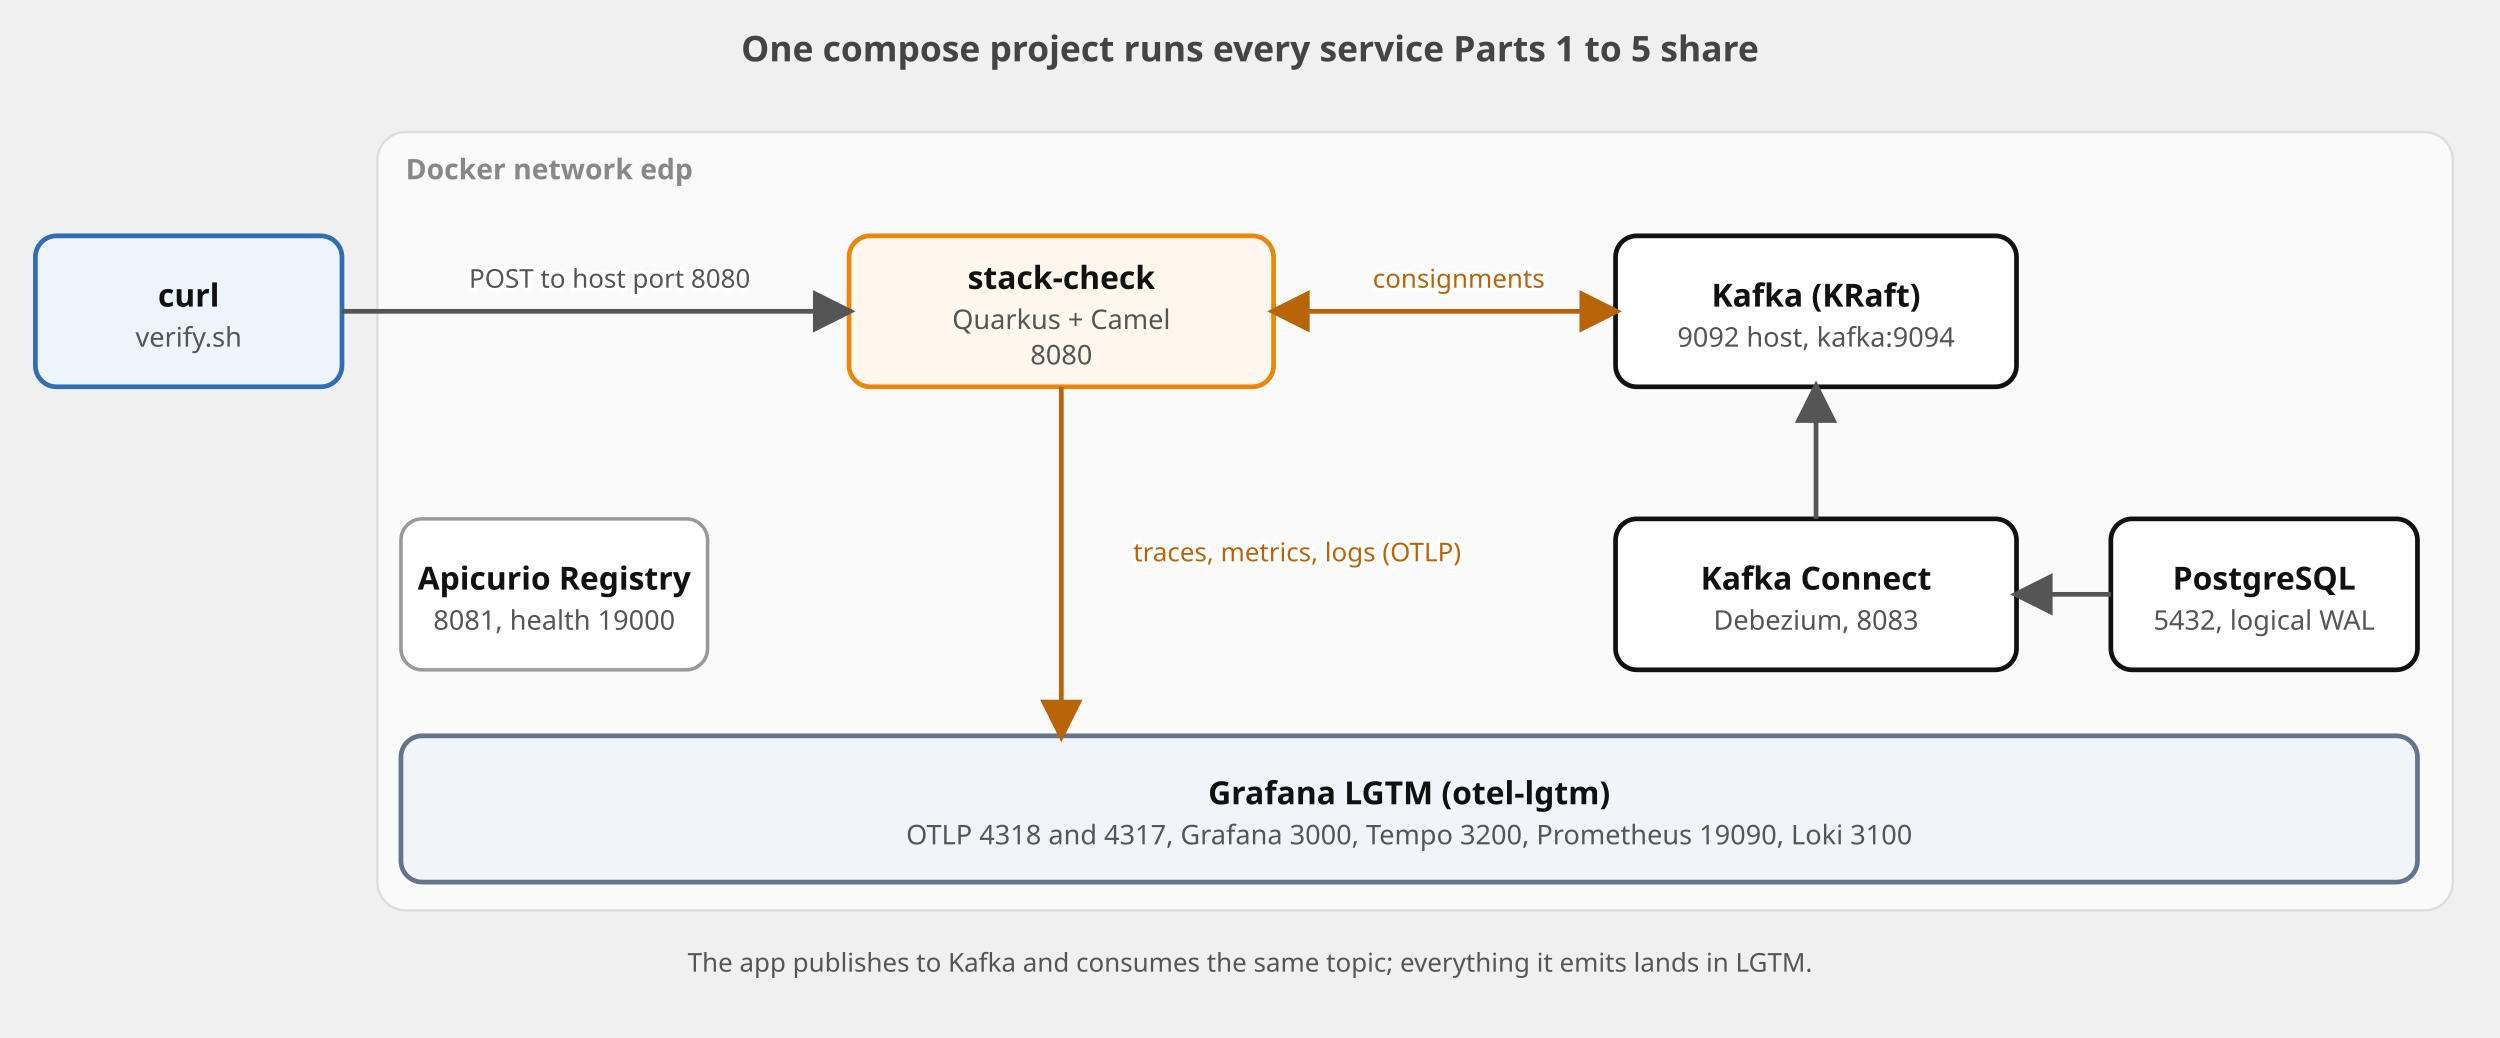
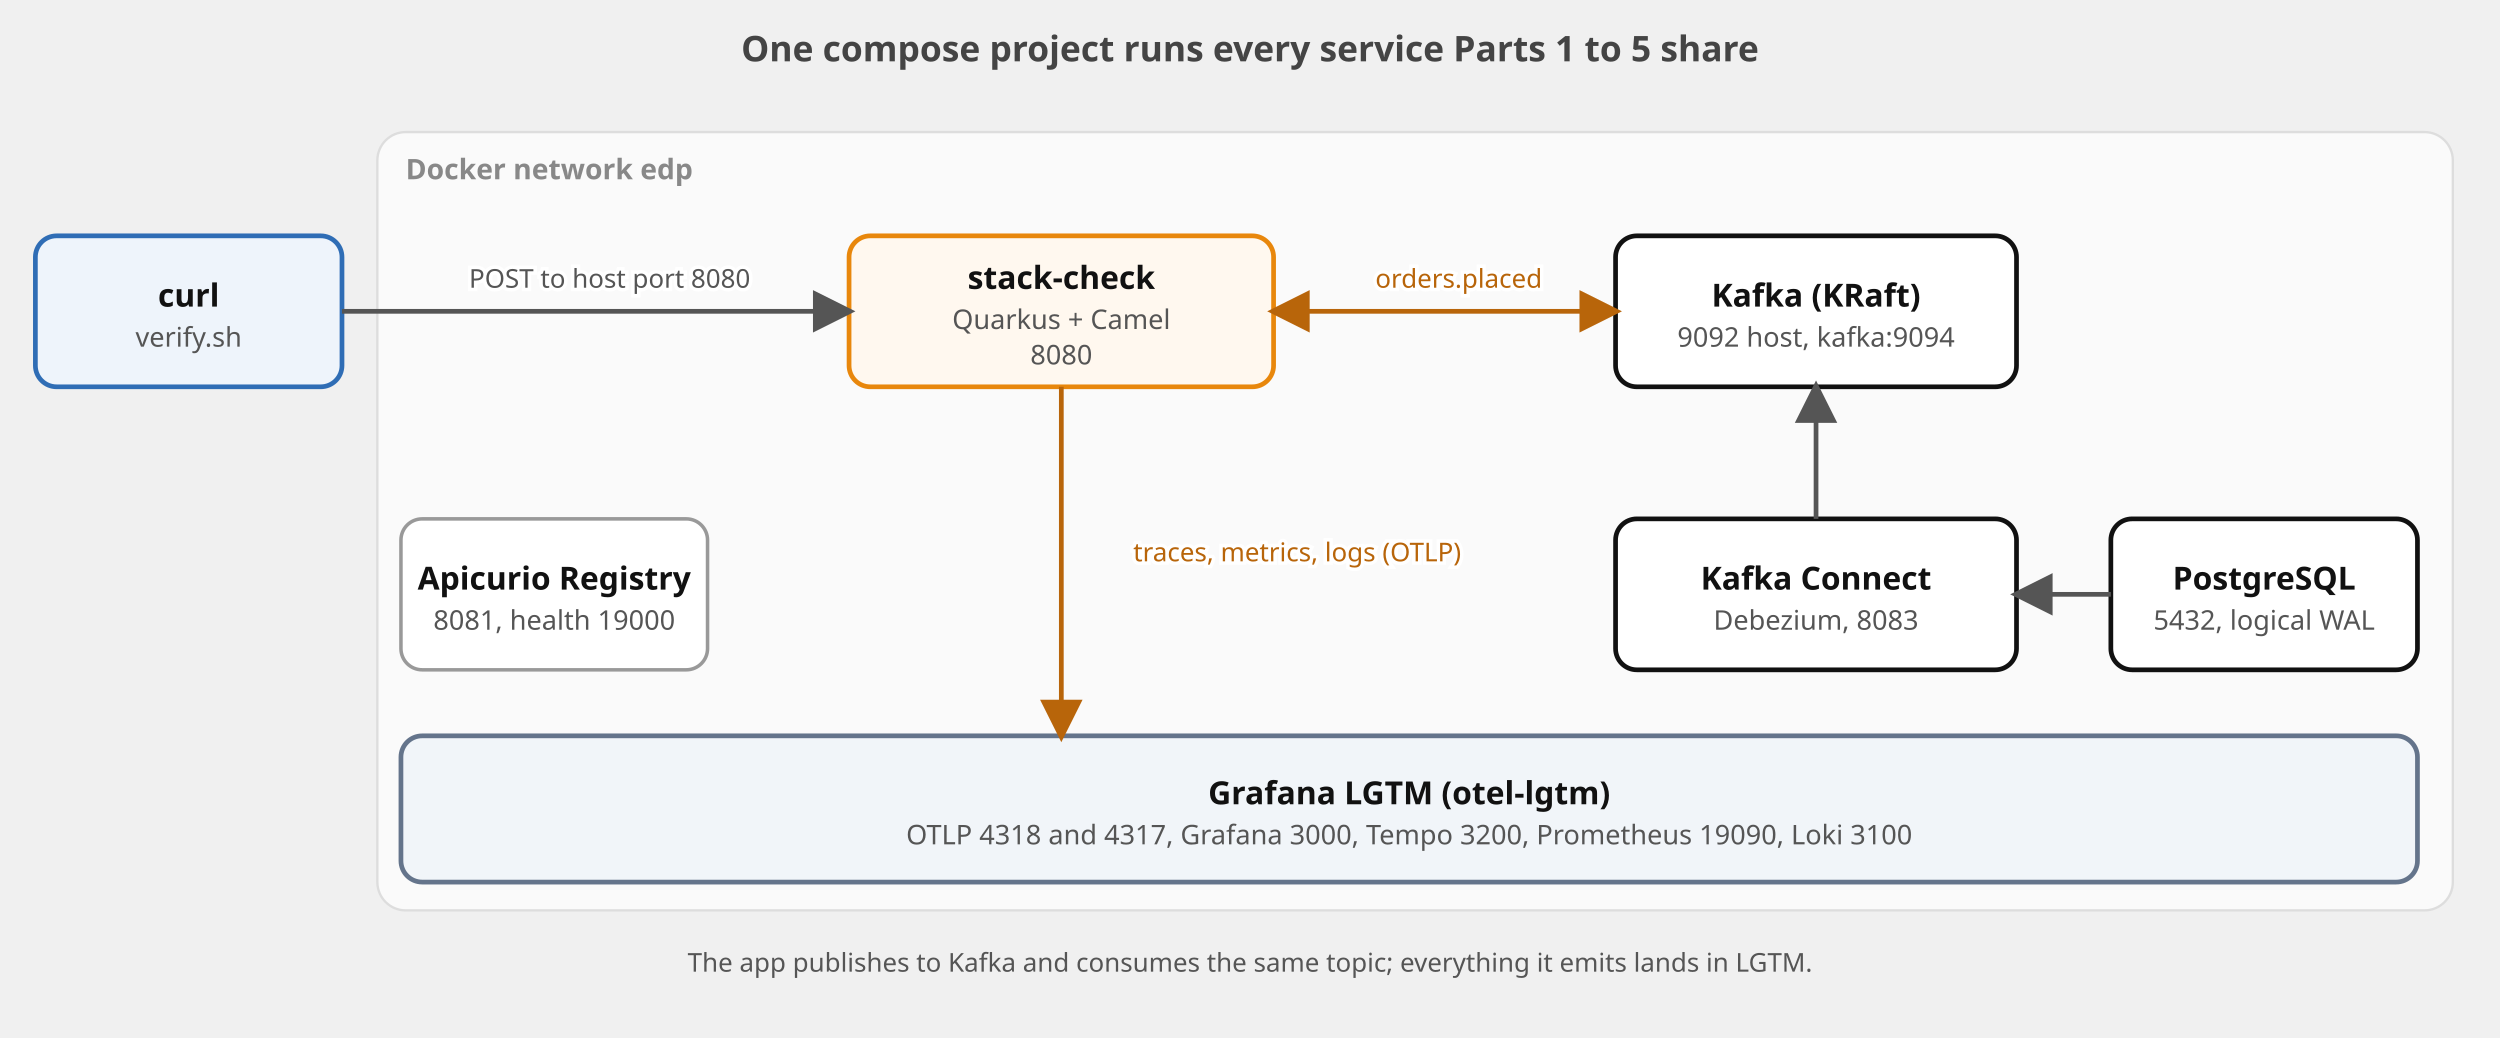
<svg xmlns="http://www.w3.org/2000/svg" viewBox="0 0 1060 440" font-family="'Red Hat Text', system-ui, sans-serif" role="img">
  <defs>
    <marker id="a" viewBox="0 0 10 10" refX="8.5" refY="5" markerWidth="9" markerHeight="9" orient="auto-start-reverse">
      <path d="M0,0 L10,5 L0,10 z" fill="#555" />
    </marker>
    <marker id="am" viewBox="0 0 10 10" refX="8.5" refY="5" markerWidth="9" markerHeight="9" orient="auto-start-reverse">
      <path d="M0,0 L10,5 L0,10 z" fill="#b8650a" />
    </marker>
  </defs>
  <rect x="160" y="56" width="880" height="330" rx="12" fill="#fafafa" stroke="#ddd" />
  <text x="172" y="76" font-size="12" font-weight="700" fill="#888">Docker network edp</text>
  <rect x="15" y="100" width="130" height="64" rx="9" fill="#eef4fb" stroke="#2f6db5" stroke-width="2" />
  <text x="80.0" y="130.0" font-size="13.5" font-weight="700" fill="#111111" text-anchor="middle">curl</text>
  <text x="80.0" y="147.0" font-size="11.5" fill="#555555" text-anchor="middle">verify.sh</text>
  <rect x="360" y="100" width="180" height="64" rx="9" fill="#fff8ef" stroke="#e8870c" stroke-width="2" />
  <text x="450.0" y="122.5" font-size="13.5" font-weight="700" fill="#111111" text-anchor="middle">stack-check</text>
  <text x="450.0" y="139.5" font-size="11.5" fill="#555555" text-anchor="middle">Quarkus + Camel</text>
  <text x="450.0" y="154.5" font-size="11.5" fill="#555555" text-anchor="middle">8080</text>
  <rect x="685" y="100" width="170" height="64" rx="9" fill="#ffffff" stroke="#111111" stroke-width="2" />
  <text x="770.0" y="130.0" font-size="13.5" font-weight="700" fill="#111111" text-anchor="middle">Kafka (KRaft)</text>
  <text x="770.0" y="147.0" font-size="11.5" fill="#555555" text-anchor="middle">9092 host, kafka:9094</text>
  <rect x="170" y="220" width="130" height="64" rx="9" fill="#ffffff" stroke="#999999" stroke-width="1.5" />
  <text x="235.0" y="250.0" font-size="13.5" font-weight="700" fill="#111111" text-anchor="middle">Apicurio Registry</text>
  <text x="235.0" y="267.0" font-size="11.5" fill="#555555" text-anchor="middle">8081, health 19000</text>
  <rect x="685" y="220" width="170" height="64" rx="9" fill="#ffffff" stroke="#111111" stroke-width="2" />
  <text x="770.0" y="250.0" font-size="13.5" font-weight="700" fill="#111111" text-anchor="middle">Kafka Connect</text>
  <text x="770.0" y="267.0" font-size="11.5" fill="#555555" text-anchor="middle">Debezium, 8083</text>
  <rect x="895" y="220" width="130" height="64" rx="9" fill="#ffffff" stroke="#111111" stroke-width="2" />
  <text x="960.0" y="250.0" font-size="13.5" font-weight="700" fill="#111111" text-anchor="middle">PostgreSQL</text>
  <text x="960.0" y="267.0" font-size="11.5" fill="#555555" text-anchor="middle">5432, logical WAL</text>
  <rect x="170" y="312" width="855" height="62" rx="9" fill="#f1f5f9" stroke="#64748b" stroke-width="2" />
  <text x="597.5" y="341.0" font-size="13.5" font-weight="700" fill="#111111" text-anchor="middle">Grafana LGTM (otel-lgtm)</text>
  <text x="597.5" y="358.0" font-size="11.5" fill="#555555" text-anchor="middle">OTLP 4318 and 4317, Grafana 3000, Tempo 3200, Prometheus 19090, Loki 3100</text>
  <path d="M145,132 L360,132" fill="none" stroke="#555" stroke-width="2" marker-end="url(#a)" />
  <text x="258.5" y="122.0" font-size="11" fill="#ffffff" stroke="#ffffff" stroke-width="3" paint-order="stroke" text-anchor="middle">POST to host port 8080</text>
  <text x="258.5" y="122.0" font-size="11" fill="#555" text-anchor="middle">POST to host port 8080</text>
  <path d="M540,132 L685,132" fill="none" stroke="#b8650a" stroke-width="2" marker-start="url(#am)" marker-end="url(#am)" />
-   <text x="618.5" y="122.0" font-size="11" fill="#ffffff" stroke="#ffffff" stroke-width="3" paint-order="stroke" text-anchor="middle">consignments</text>
-   <text x="618.5" y="122.0" font-size="11" fill="#b8650a" text-anchor="middle">consignments</text>
+   <text x="618.5" y="122.0" font-size="11" fill="#ffffff" stroke="#ffffff" stroke-width="3" paint-order="stroke" text-anchor="middle">orders.placed</text>
+   <text x="618.5" y="122.0" font-size="11" fill="#b8650a" text-anchor="middle">orders.placed</text>
  <path d="M770,220 L770,164" fill="none" stroke="#555" stroke-width="2" marker-end="url(#a)" />
  <path d="M895,252 L855,252" fill="none" stroke="#555" stroke-width="2" marker-end="url(#a)" />
  <path d="M450,164 L450,312" fill="none" stroke="#b8650a" stroke-width="2" marker-end="url(#am)" />
  <text x="550.0" y="238.0" font-size="11" fill="#ffffff" stroke="#ffffff" stroke-width="3" paint-order="stroke" text-anchor="middle">traces, metrics, logs (OTLP)</text>
  <text x="550.0" y="238.0" font-size="11" fill="#b8650a" text-anchor="middle">traces, metrics, logs (OTLP)</text>
  <text x="530" y="26" font-size="15" fill="#444444" text-anchor="middle" font-weight="700">One compose project runs every service Parts 1 to 5 share</text>
  <text x="530" y="412" font-size="11" fill="#555555" text-anchor="middle">The app publishes to Kafka and consumes the same topic; everything it emits lands in LGTM.</text>
</svg>
